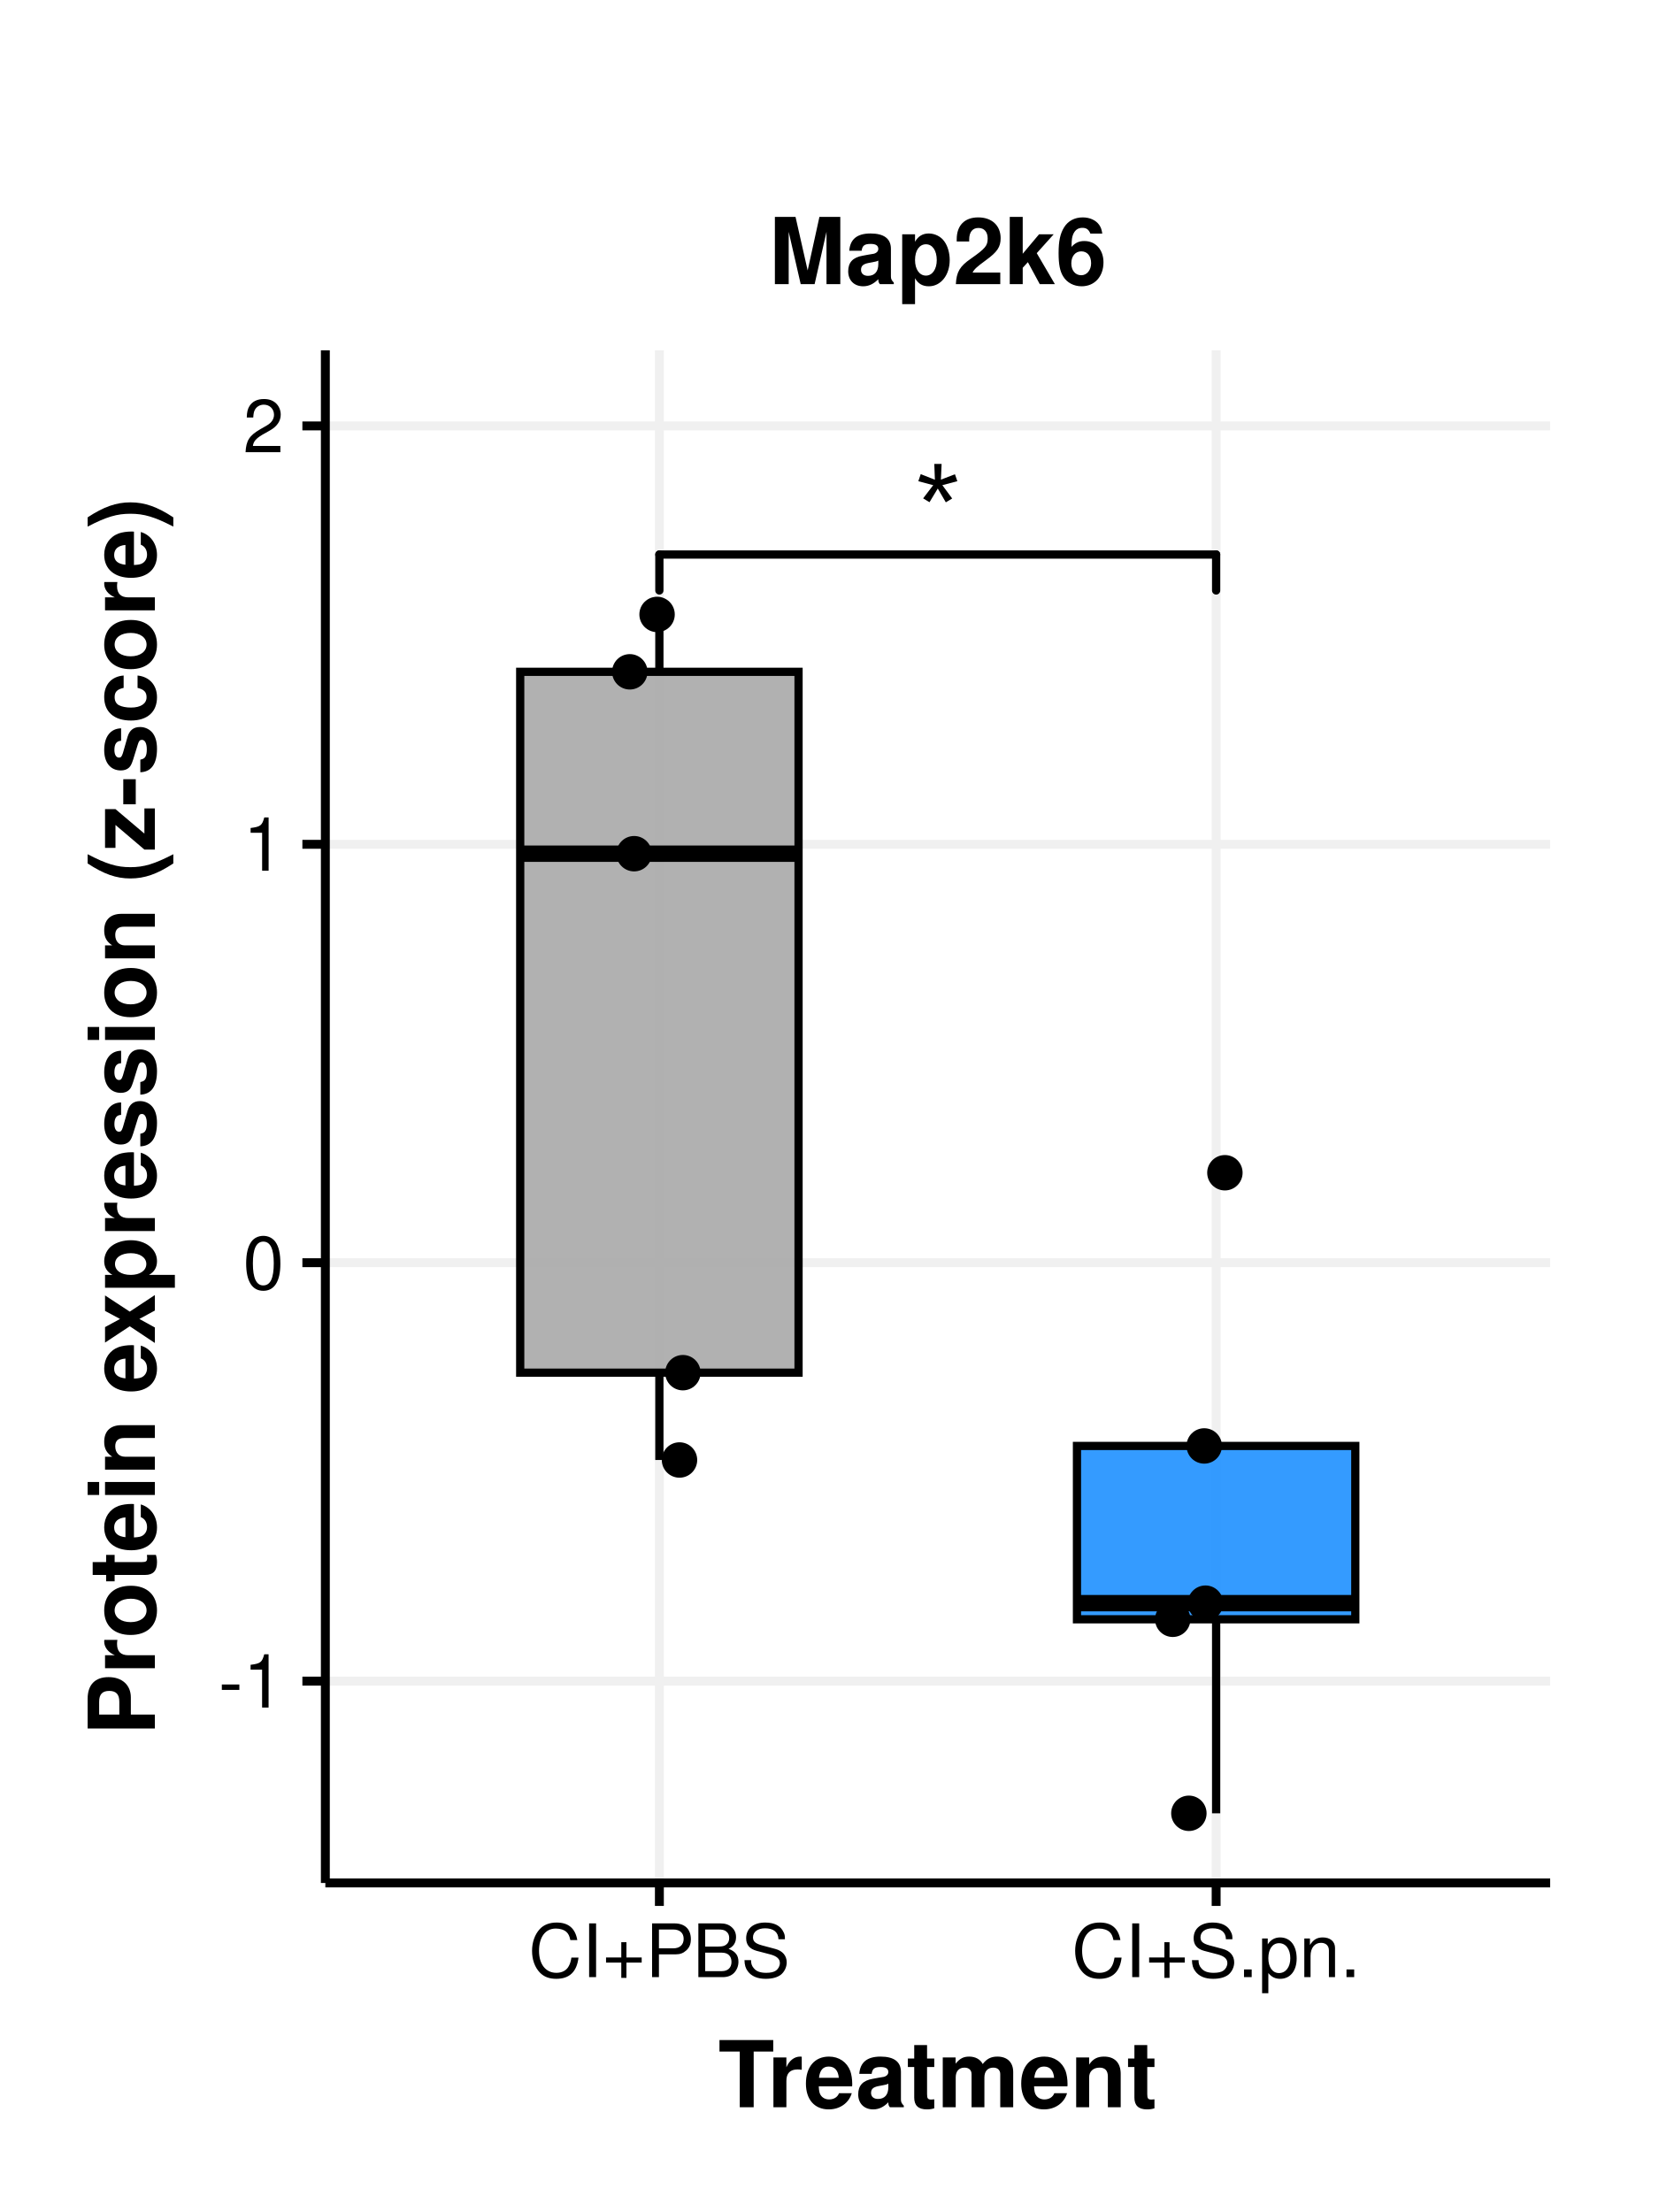
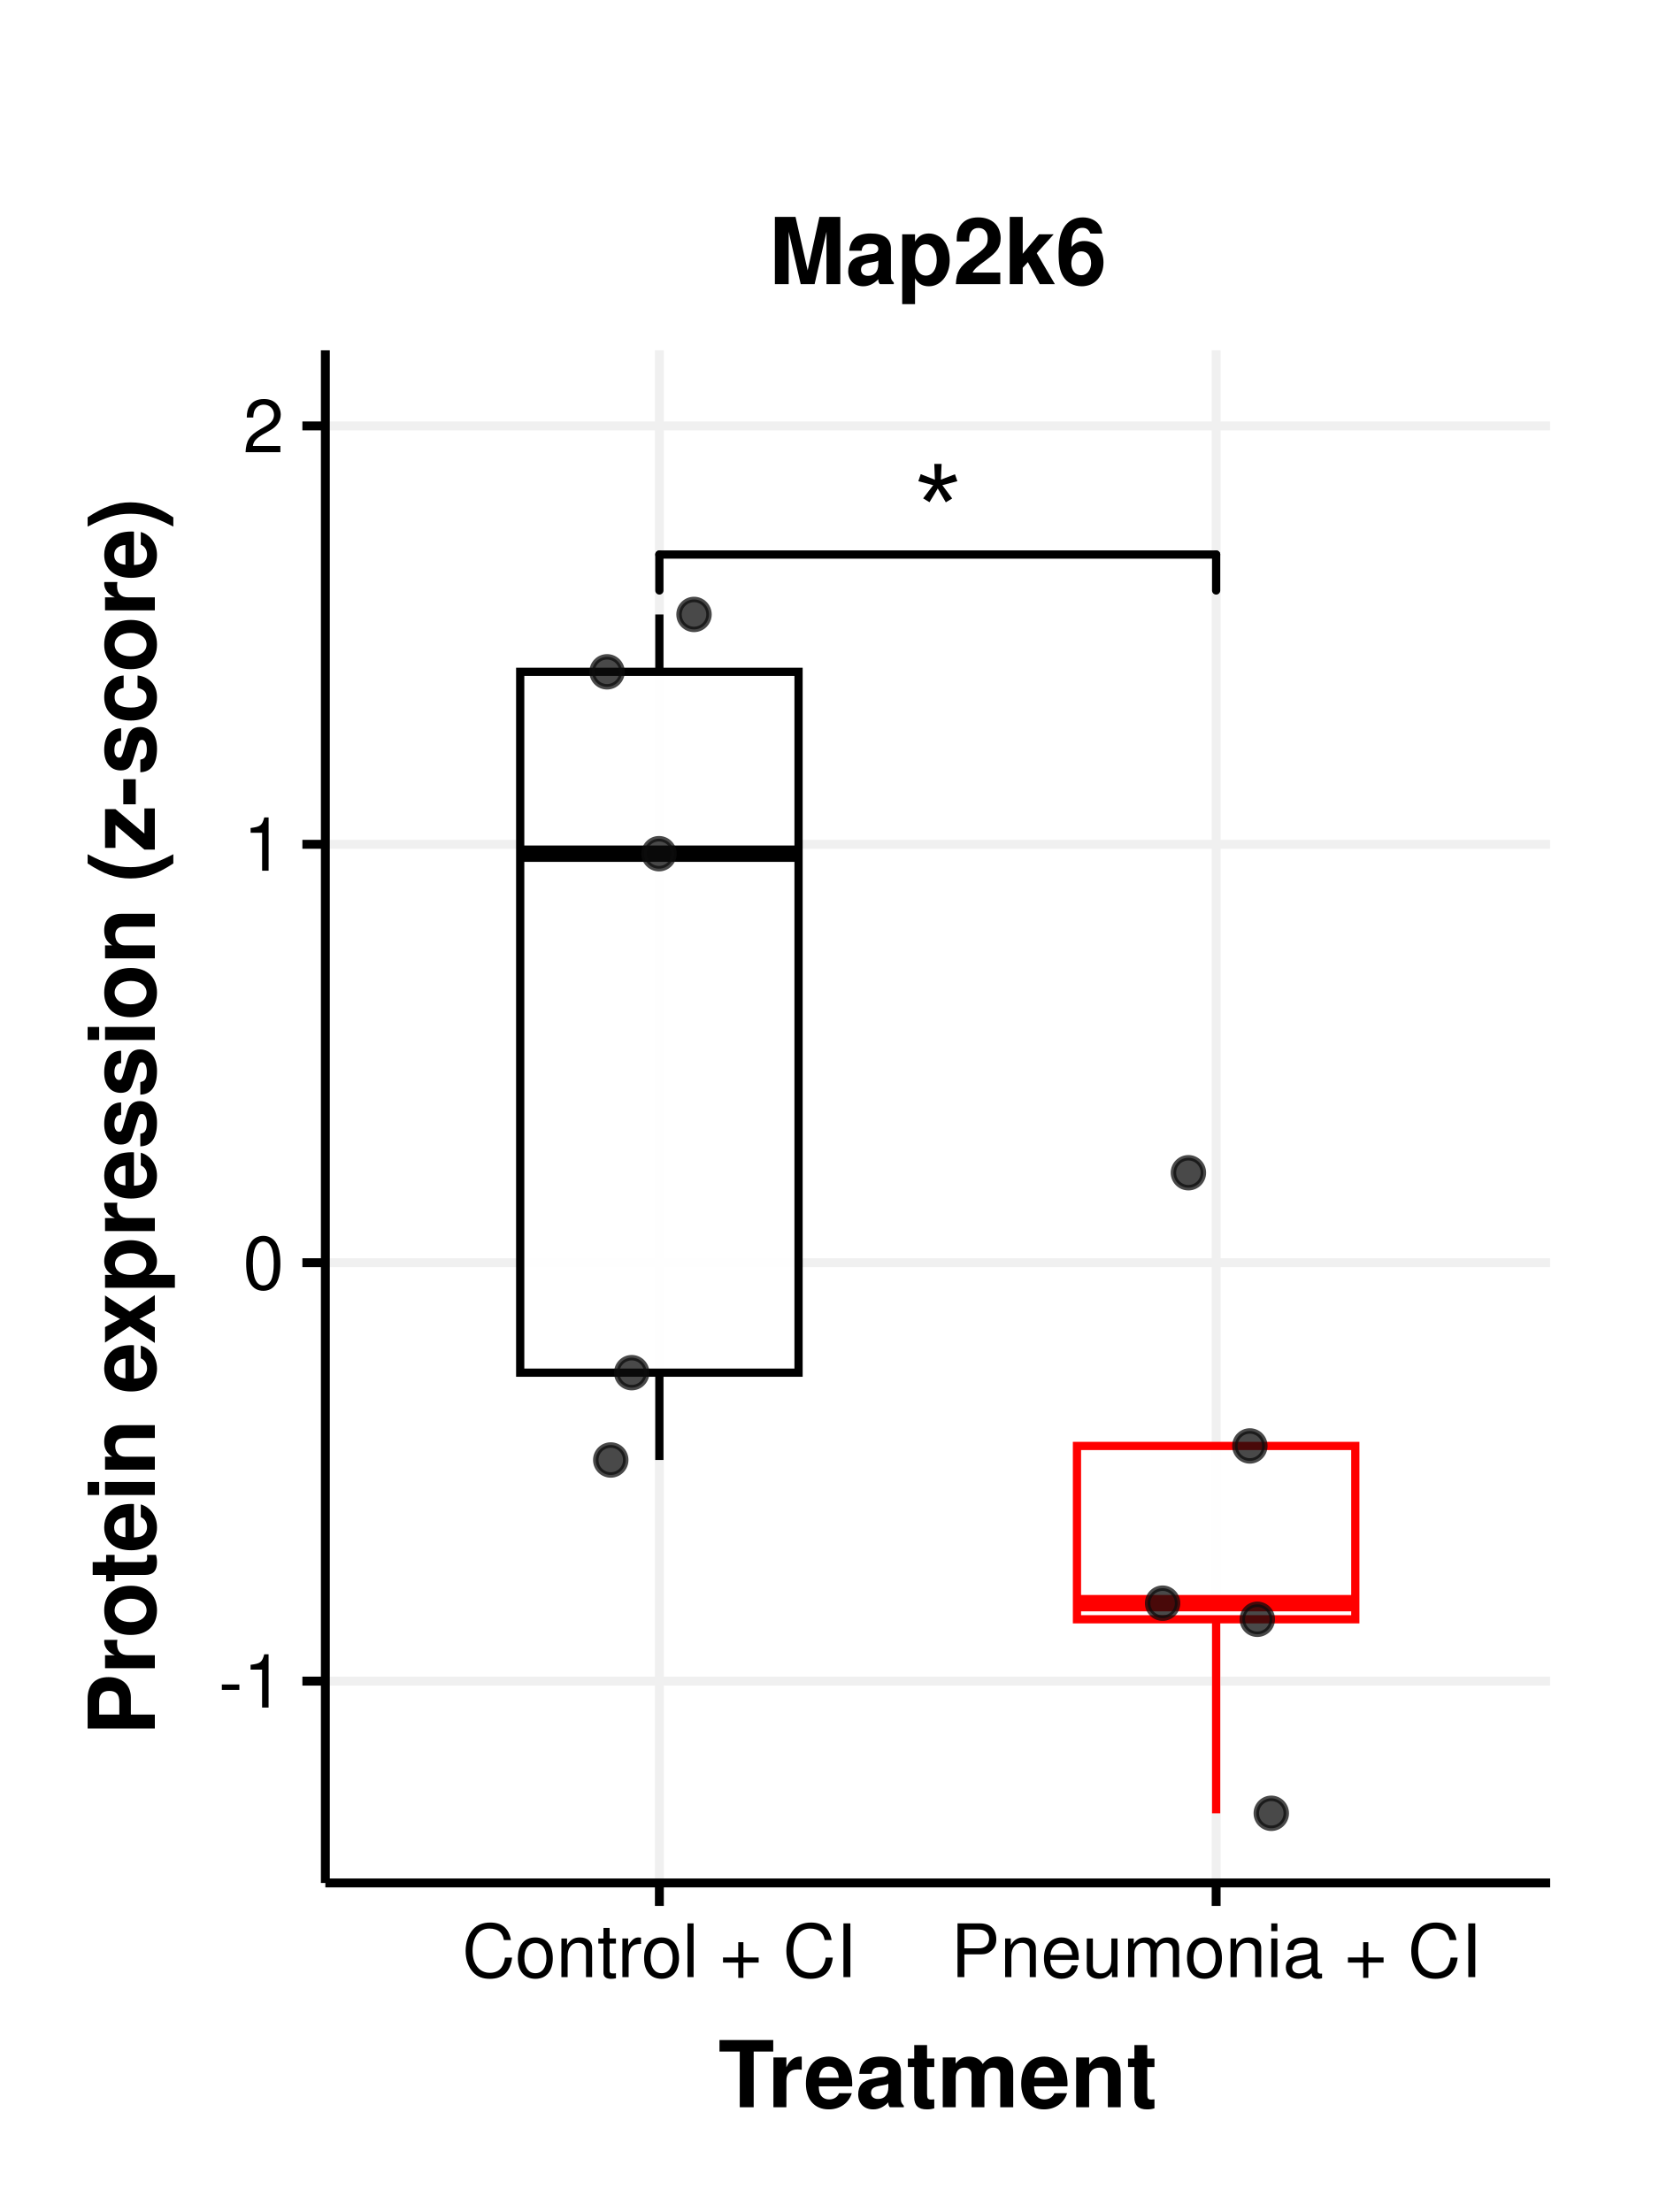
<svg xmlns="http://www.w3.org/2000/svg" class="svglite" width="216.00pt" height="288.00pt" viewBox="0 0 216.00 288.00">
  <defs>
    <style type="text/css">
    .svglite line, .svglite polyline, .svglite polygon, .svglite path, .svglite rect, .svglite circle {
      fill: none;
      stroke: #000000;
      stroke-linecap: round;
      stroke-linejoin: round;
      stroke-miterlimit: 10.00;
    }
    .svglite text {
      white-space: pre;
    }
  </style>
  </defs>
  <rect width="100%" height="100%" style="stroke: none; fill: #FFFFFF;" />
  <defs>
    <clipPath id="cpMC4wMHwyMTYuMDB8MC4wMHwyODguMDA=">
      <rect x="0.00" y="0.00" width="216.00" height="288.00" />
    </clipPath>
  </defs>
  <g clip-path="url(#cpMC4wMHwyMTYuMDB8MC4wMHwyODguMDA=)">
    <rect x="0.00" y="0.00" width="216.00" height="288.00" style="stroke-width: 1.16; stroke: none; fill: #FFFFFF;" />
  </g>
  <defs>
    <clipPath id="cpNDIuMzZ8MjAxLjgzfDQ1LjYxfDI0NS4xNg==">
      <rect x="42.36" y="45.61" width="159.46" height="199.55" />
    </clipPath>
  </defs>
  <g clip-path="url(#cpNDIuMzZ8MjAxLjgzfDQ1LjYxfDI0NS4xNg==)">
    <rect x="42.36" y="45.61" width="159.46" height="199.55" style="stroke-width: 1.16; stroke: none; fill: #FFFFFF;" />
    <polyline points="42.36,218.88 201.83,218.88 " style="stroke-width: 1.16; stroke: #F0F0F0; stroke-linecap: butt;" />
    <polyline points="42.36,164.40 201.83,164.40 " style="stroke-width: 1.16; stroke: #F0F0F0; stroke-linecap: butt;" />
    <polyline points="42.36,109.93 201.83,109.93 " style="stroke-width: 1.16; stroke: #F0F0F0; stroke-linecap: butt;" />
    <polyline points="42.36,55.45 201.83,55.45 " style="stroke-width: 1.16; stroke: #F0F0F0; stroke-linecap: butt;" />
    <polyline points="85.85,245.16 85.85,45.61 " style="stroke-width: 1.16; stroke: #F0F0F0; stroke-linecap: butt;" />
    <polyline points="158.34,245.16 158.34,45.61 " style="stroke-width: 1.16; stroke: #F0F0F0; stroke-linecap: butt;" />
    <text x="122.10" y="70.20" text-anchor="middle" style="font-size: 14.23px; font-family: &quot;Arial&quot;;" textLength="5.54px" lengthAdjust="spacingAndGlyphs">*</text>
    <line x1="85.85" y1="76.88" x2="85.85" y2="72.20" style="stroke-width: 1.07;" />
    <line x1="85.85" y1="72.20" x2="158.34" y2="72.20" style="stroke-width: 1.07;" />
    <line x1="158.34" y1="72.20" x2="158.34" y2="76.88" style="stroke-width: 1.07;" />
    <line x1="85.85" y1="87.47" x2="85.85" y2="80.00" style="stroke-width: 1.07; stroke-linecap: butt;" />
    <line x1="85.85" y1="178.72" x2="85.85" y2="190.09" style="stroke-width: 1.07; stroke-linecap: butt;" />
-     <polygon points="67.73,87.47 67.73,178.72 103.97,178.72 103.97,87.47 67.73,87.47 " style="stroke-width: 1.07; stroke-linecap: butt; stroke-linejoin: miter; fill: #A9A9A9; fill-opacity: 0.90;" />
+     <polygon points="67.73,87.47 67.73,178.72 103.97,178.72 103.97,87.47 67.73,87.47 " style="stroke-width: 1.07; stroke-linecap: butt; stroke-linejoin: miter; fill: #FFFFFF; fill-opacity: 0.90;" />
    <line x1="67.73" y1="111.15" x2="103.97" y2="111.15" style="stroke-width: 2.13; stroke-linecap: butt; stroke-linejoin: miter;" />
-     <line x1="158.34" y1="188.26" x2="158.34" y2="188.26" style="stroke-width: 1.07; stroke-linecap: butt;" />
-     <line x1="158.34" y1="210.83" x2="158.34" y2="236.09" style="stroke-width: 1.07; stroke-linecap: butt;" />
-     <polygon points="140.22,188.26 140.22,210.83 176.46,210.83 176.46,188.26 140.22,188.26 " style="stroke-width: 1.07; stroke-linecap: butt; stroke-linejoin: miter; fill: #1E90FF; fill-opacity: 0.90;" />
-     <line x1="140.22" y1="208.73" x2="176.46" y2="208.73" style="stroke-width: 2.13; stroke-linecap: butt; stroke-linejoin: miter;" />
-     <circle cx="82.56" cy="111.15" r="1.95" style="stroke-width: 0.71; fill: #000000;" />
-     <circle cx="85.55" cy="80.00" r="1.95" style="stroke-width: 0.71; fill: #000000;" />
-     <circle cx="82.00" cy="87.47" r="1.95" style="stroke-width: 0.71; fill: #000000;" />
-     <circle cx="88.47" cy="190.09" r="1.95" style="stroke-width: 0.71; fill: #000000;" />
-     <circle cx="88.91" cy="178.72" r="1.95" style="stroke-width: 0.71; fill: #000000;" />
-     <circle cx="156.95" cy="208.73" r="1.95" style="stroke-width: 0.71; fill: #000000;" />
-     <circle cx="154.79" cy="236.09" r="1.95" style="stroke-width: 0.71; fill: #000000;" />
-     <circle cx="152.69" cy="210.83" r="1.95" style="stroke-width: 0.71; fill: #000000;" />
-     <circle cx="156.79" cy="188.26" r="1.95" style="stroke-width: 0.71; fill: #000000;" />
-     <circle cx="159.48" cy="152.69" r="1.95" style="stroke-width: 0.71; fill: #000000;" />
+     <line x1="158.34" y1="188.26" x2="158.34" y2="188.26" style="stroke-width: 1.07; stroke: #FF0000; stroke-linecap: butt;" />
+     <line x1="158.34" y1="210.83" x2="158.34" y2="236.09" style="stroke-width: 1.07; stroke: #FF0000; stroke-linecap: butt;" />
+     <polygon points="140.22,188.26 140.22,210.83 176.46,210.83 176.46,188.26 140.22,188.26 " style="stroke-width: 1.07; stroke: #FF0000; stroke-linecap: butt; stroke-linejoin: miter; fill: #FFFFFF; fill-opacity: 0.90;" />
+     <line x1="140.22" y1="208.73" x2="176.46" y2="208.73" style="stroke-width: 2.13; stroke: #FF0000; stroke-linecap: butt; stroke-linejoin: miter;" />
+     <circle cx="85.80" cy="111.15" r="1.95" style="stroke-width: 0.71; stroke: #0D0D0D; stroke-opacity: 0.75; fill: #0D0D0D; fill-opacity: 0.75;" />
+     <circle cx="90.36" cy="80.00" r="1.95" style="stroke-width: 0.71; stroke: #0D0D0D; stroke-opacity: 0.75; fill: #0D0D0D; fill-opacity: 0.75;" />
+     <circle cx="79.04" cy="87.47" r="1.95" style="stroke-width: 0.71; stroke: #0D0D0D; stroke-opacity: 0.75; fill: #0D0D0D; fill-opacity: 0.75;" />
+     <circle cx="79.52" cy="190.09" r="1.95" style="stroke-width: 0.71; stroke: #0D0D0D; stroke-opacity: 0.75; fill: #0D0D0D; fill-opacity: 0.75;" />
+     <circle cx="82.25" cy="178.72" r="1.95" style="stroke-width: 0.71; stroke: #0D0D0D; stroke-opacity: 0.75; fill: #0D0D0D; fill-opacity: 0.75;" />
+     <circle cx="151.37" cy="208.73" r="1.95" style="stroke-width: 0.71; stroke: #0D0D0D; stroke-opacity: 0.75; fill: #0D0D0D; fill-opacity: 0.75;" />
+     <circle cx="165.52" cy="236.09" r="1.95" style="stroke-width: 0.71; stroke: #0D0D0D; stroke-opacity: 0.75; fill: #0D0D0D; fill-opacity: 0.75;" />
+     <circle cx="163.70" cy="210.83" r="1.95" style="stroke-width: 0.71; stroke: #0D0D0D; stroke-opacity: 0.75; fill: #0D0D0D; fill-opacity: 0.75;" />
+     <circle cx="162.73" cy="188.26" r="1.95" style="stroke-width: 0.71; stroke: #0D0D0D; stroke-opacity: 0.75; fill: #0D0D0D; fill-opacity: 0.75;" />
+     <circle cx="154.73" cy="152.69" r="1.95" style="stroke-width: 0.71; stroke: #0D0D0D; stroke-opacity: 0.75; fill: #0D0D0D; fill-opacity: 0.75;" />
    <rect x="42.36" y="45.61" width="159.46" height="199.55" style="stroke-width: 1.16; stroke: none;" />
  </g>
  <g clip-path="url(#cpMC4wMHwyMTYuMDB8MC4wMHwyODguMDA=)">
    <polyline points="42.36,245.16 42.36,45.61 " style="stroke-width: 1.16; stroke-linecap: butt;" />
    <text x="36.98" y="222.32" text-anchor="end" style="font-size: 9.60px; font-family: &quot;Helvetica&quot;;" textLength="8.53px" lengthAdjust="spacingAndGlyphs">-1</text>
    <text x="36.98" y="167.84" text-anchor="end" style="font-size: 9.60px; font-family: &quot;Helvetica&quot;;" textLength="5.34px" lengthAdjust="spacingAndGlyphs">0</text>
    <text x="36.98" y="113.37" text-anchor="end" style="font-size: 9.60px; font-family: &quot;Helvetica&quot;;" textLength="5.34px" lengthAdjust="spacingAndGlyphs">1</text>
    <text x="36.98" y="58.89" text-anchor="end" style="font-size: 9.60px; font-family: &quot;Helvetica&quot;;" textLength="5.34px" lengthAdjust="spacingAndGlyphs">2</text>
    <polyline points="39.37,218.88 42.36,218.88 " style="stroke-width: 1.16; stroke-linecap: butt;" />
    <polyline points="39.37,164.40 42.36,164.40 " style="stroke-width: 1.16; stroke-linecap: butt;" />
    <polyline points="39.37,109.93 42.36,109.93 " style="stroke-width: 1.16; stroke-linecap: butt;" />
    <polyline points="39.37,55.45 42.36,55.45 " style="stroke-width: 1.16; stroke-linecap: butt;" />
    <polyline points="42.36,245.16 201.83,245.16 " style="stroke-width: 1.16; stroke-linecap: butt;" />
    <polyline points="85.85,248.15 85.85,245.16 " style="stroke-width: 1.16; stroke-linecap: butt;" />
    <polyline points="158.34,248.15 158.34,245.16 " style="stroke-width: 1.16; stroke-linecap: butt;" />
-     <text x="85.85" y="257.42" text-anchor="middle" style="font-size: 9.60px; font-family: &quot;Helvetica&quot;;" textLength="34.39px" lengthAdjust="spacingAndGlyphs">CI+PBS</text>
-     <text x="158.34" y="257.42" text-anchor="middle" style="font-size: 9.60px; font-family: &quot;Helvetica&quot;;" textLength="37.59px" lengthAdjust="spacingAndGlyphs">CI+S.pn.</text>
+     <text x="85.85" y="257.42" text-anchor="middle" style="font-size: 9.60px; font-family: &quot;Helvetica&quot;;" textLength="51.44px" lengthAdjust="spacingAndGlyphs">Control + CI</text>
+     <text x="158.34" y="257.42" text-anchor="middle" style="font-size: 9.60px; font-family: &quot;Helvetica&quot;;" textLength="69.06px" lengthAdjust="spacingAndGlyphs">Pneumonia + CI</text>
    <text x="122.10" y="274.36" text-anchor="middle" style="font-size: 12.00px; font-weight: bold; font-family: &quot;Helvetica&quot;;" textLength="58.02px" lengthAdjust="spacingAndGlyphs">Treatment</text>
    <text transform="translate(20.16,145.39) rotate(-90)" text-anchor="middle" style="font-size: 12.00px; font-weight: bold; font-family: &quot;Helvetica&quot;;" textLength="161.39px" lengthAdjust="spacingAndGlyphs">Protein expression (z-score)</text>
    <text x="122.10" y="36.99" text-anchor="middle" style="font-size: 12.00px; font-weight: bold; font-family: &quot;Helvetica&quot;;" textLength="44.02px" lengthAdjust="spacingAndGlyphs">Map2k6</text>
  </g>
</svg>
